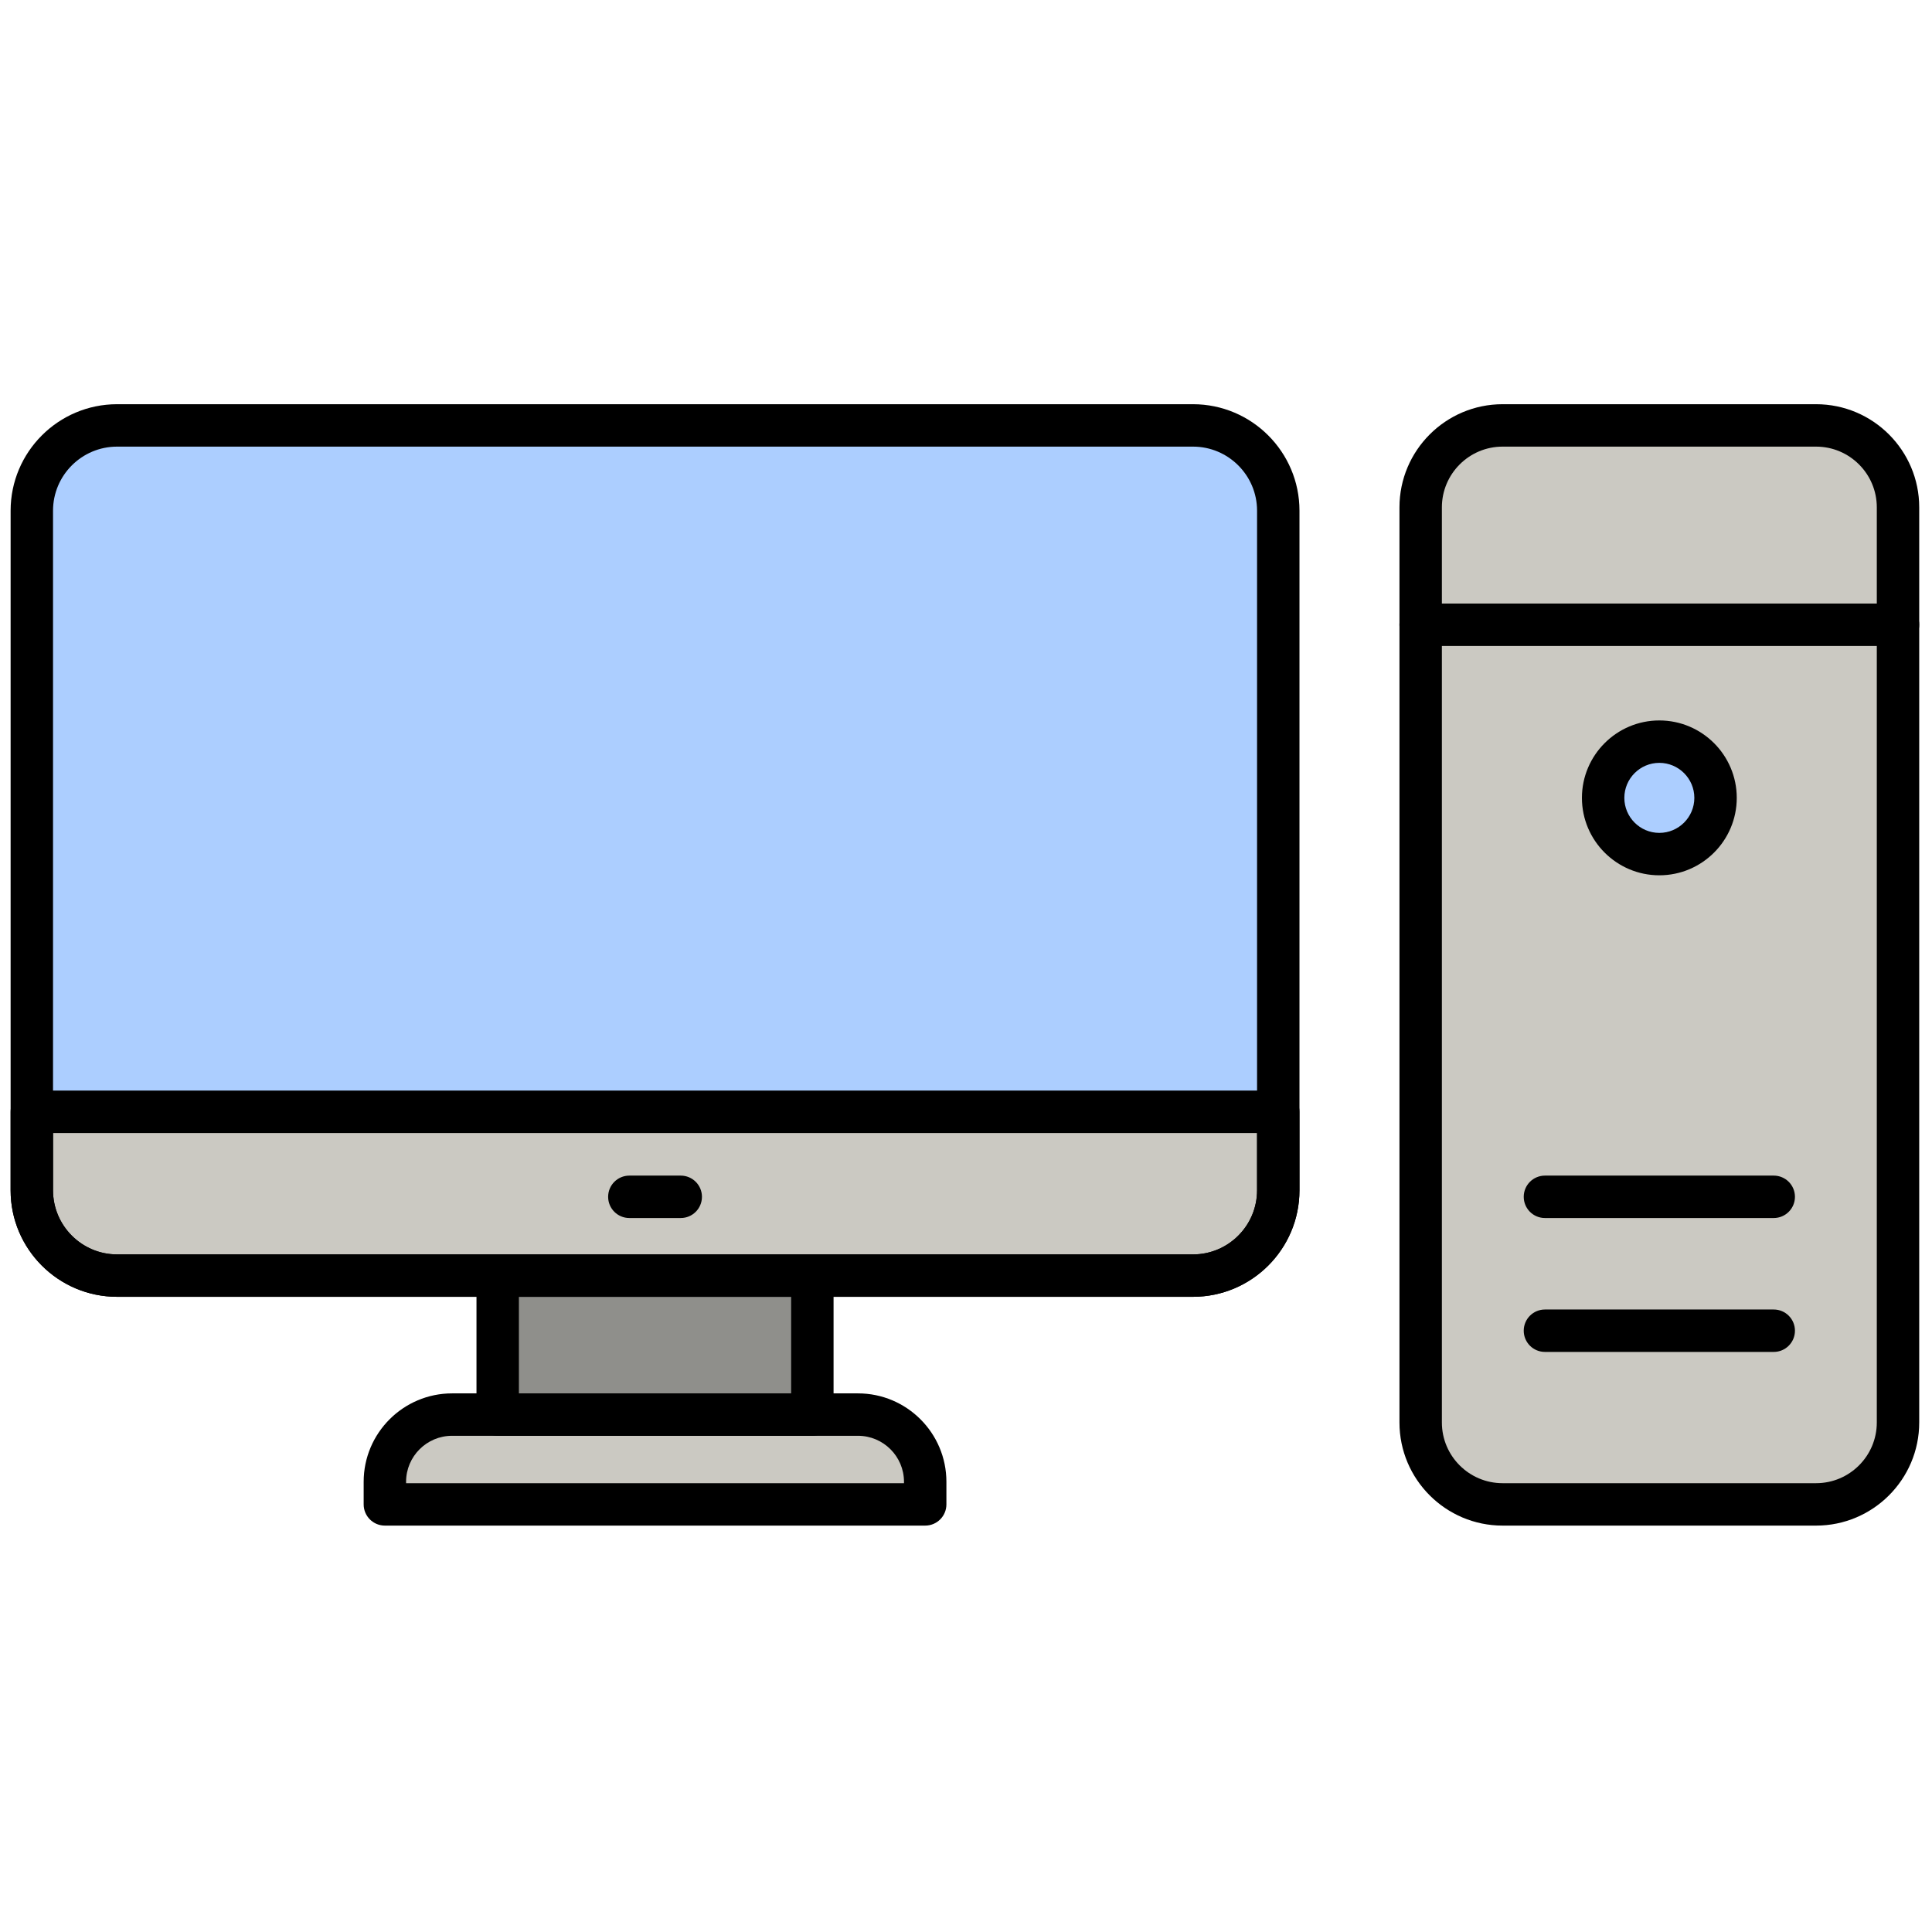
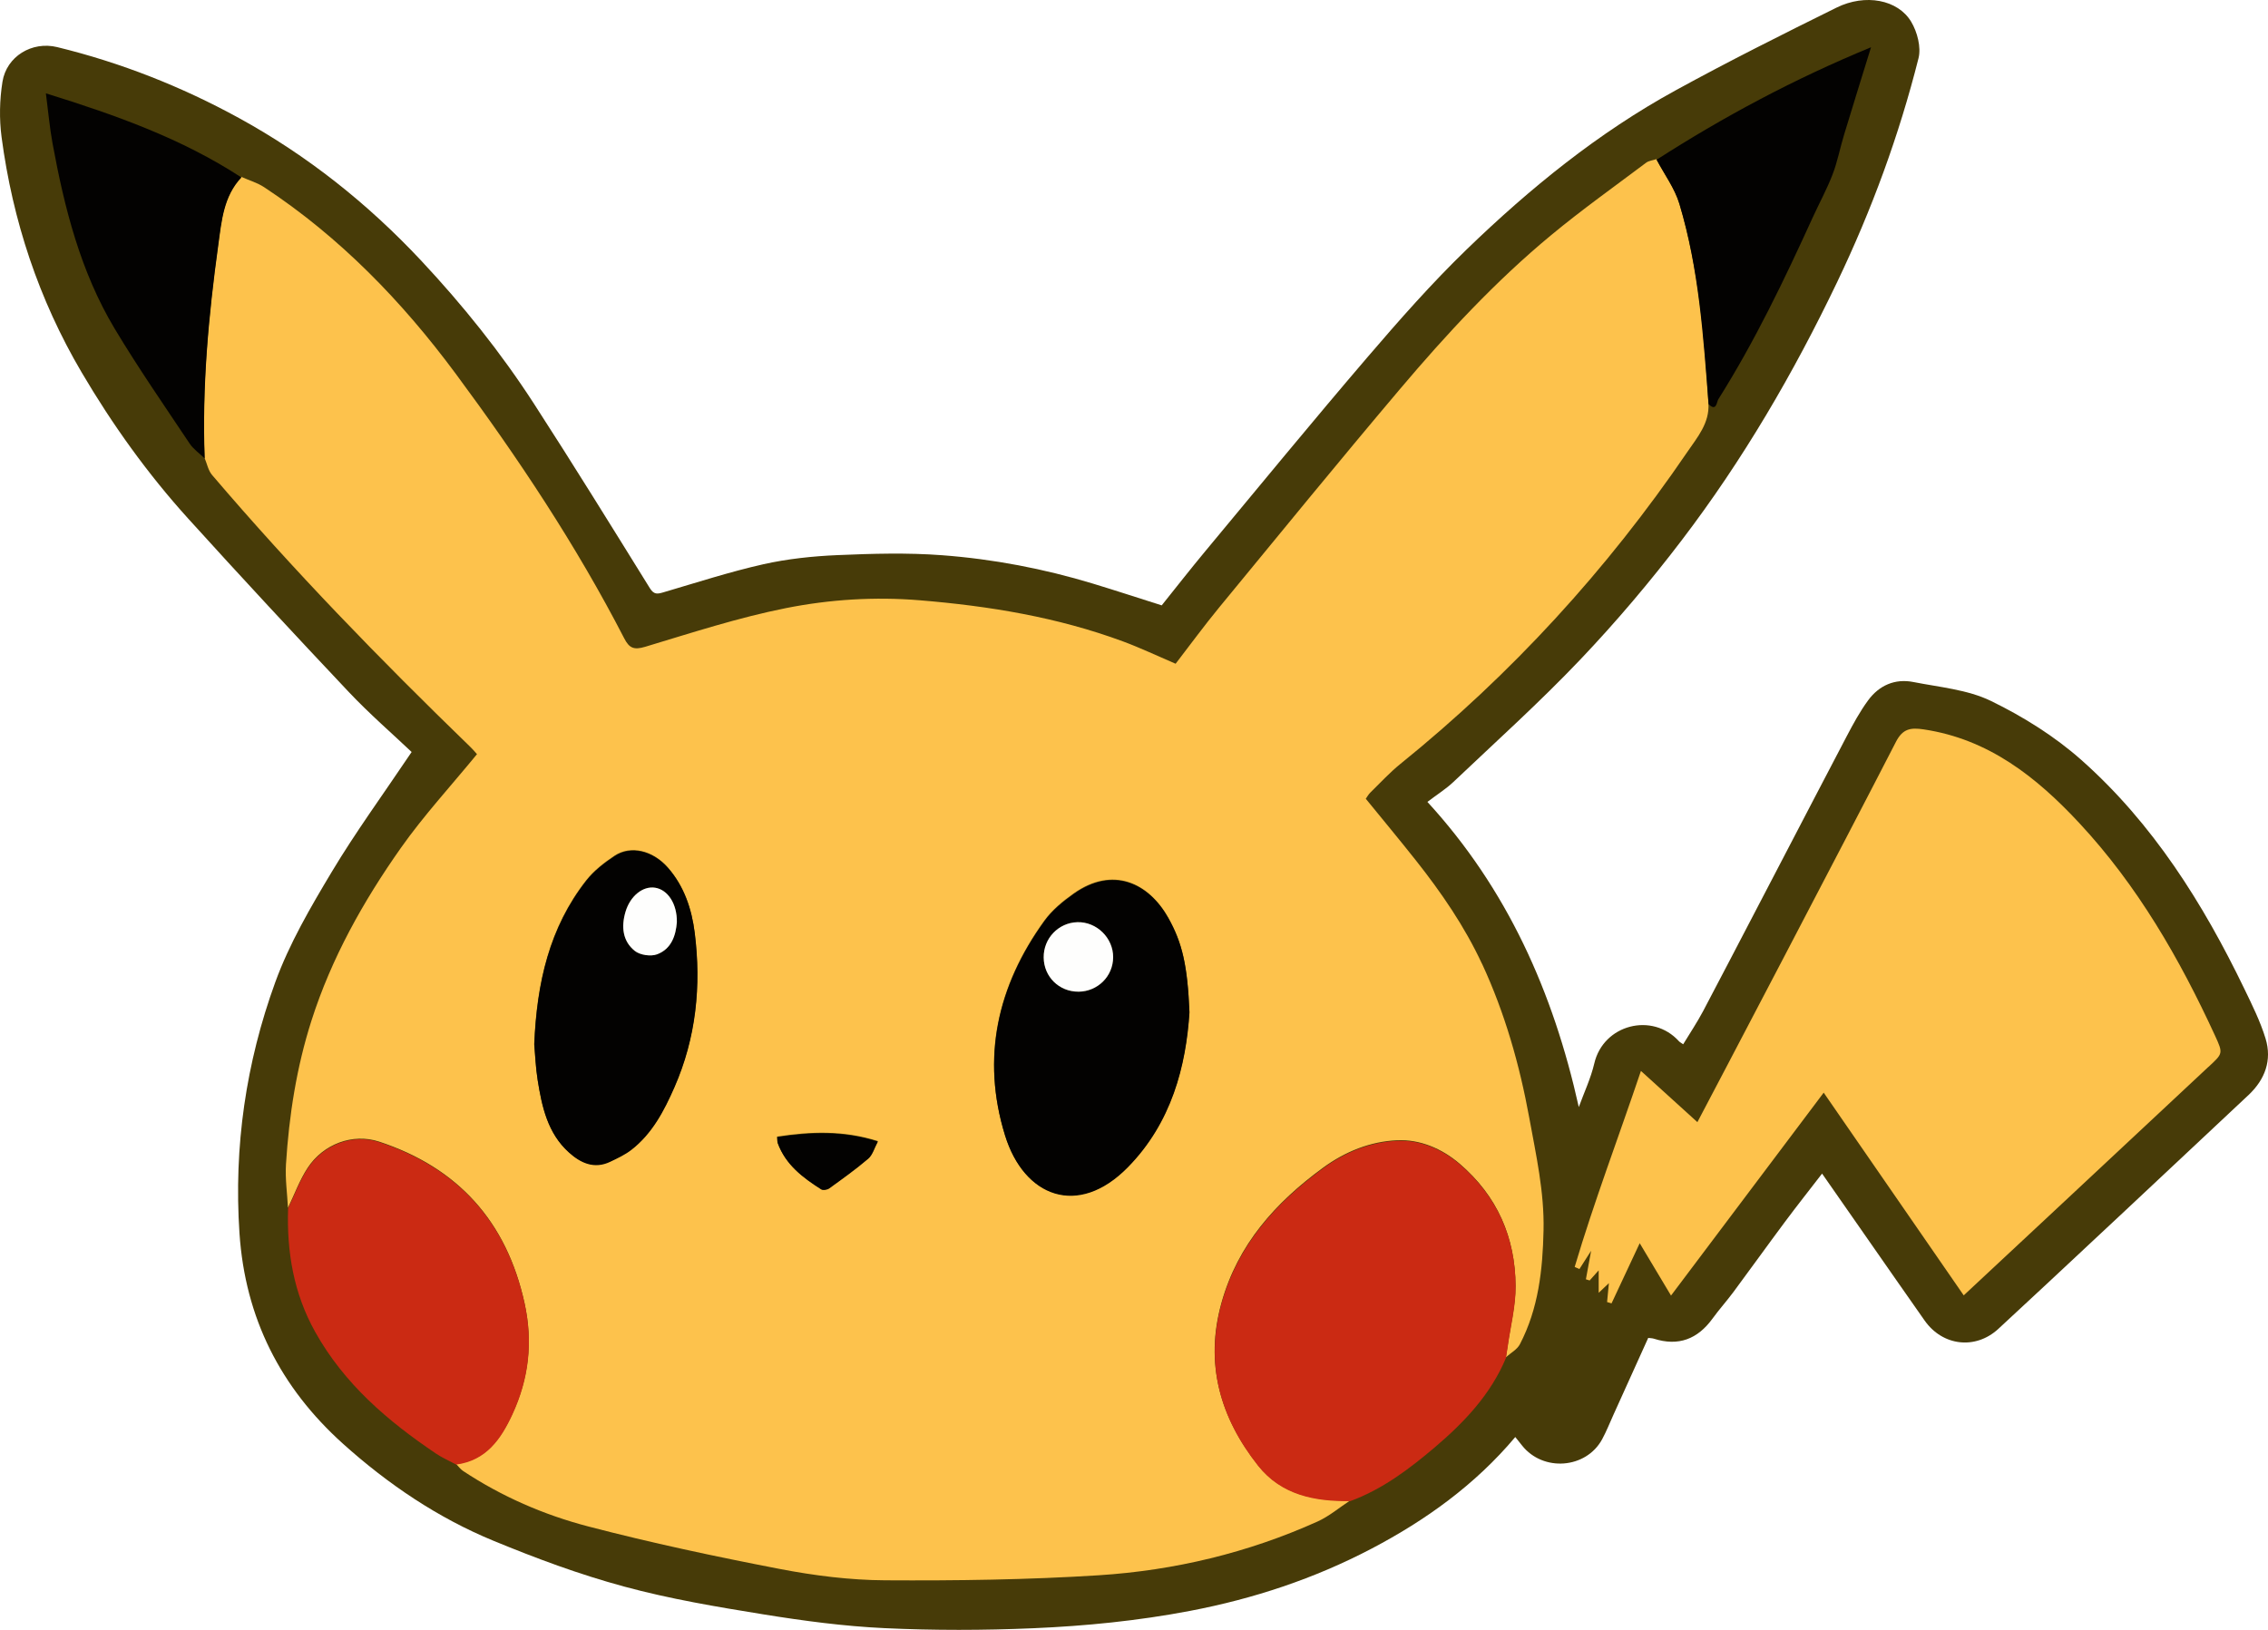
- <svg xmlns="http://www.w3.org/2000/svg" version="1.1" width="256" height="256" viewBox="0 0 256 256" xml:space="preserve">
+ <svg xmlns="http://www.w3.org/2000/svg" id="Layer_2" data-name="Layer 2" viewBox="0 0 909.89 653.96">
  <defs>
- </defs>
-   <g style="stroke: none; stroke-width: 0; stroke-dasharray: none; stroke-linecap: butt; stroke-linejoin: miter; stroke-miterlimit: 10; fill: none; fill-rule: nonzero; opacity: 1;" transform="translate(1.406593 1.406593) scale(2.81 2.81)">
-     <rect x="22.97" y="59.65" rx="0" ry="0" width="14.84" height="6.55" style="stroke: none; stroke-width: 1; stroke-dasharray: none; stroke-linecap: butt; stroke-linejoin: miter; stroke-miterlimit: 10; fill: rgb(143,143,139); fill-rule: nonzero; opacity: 1;" transform=" matrix(1 0 0 1 0 0) " />
-     <path d="M 43.127 70.44 H 17.648 v -1.067 c 0 -1.75 1.419 -3.169 3.169 -3.169 h 19.141 c 1.75 0 3.169 1.419 3.169 3.169 V 70.44 z" style="stroke: none; stroke-width: 1; stroke-dasharray: none; stroke-linecap: butt; stroke-linejoin: miter; stroke-miterlimit: 10; fill: rgb(203,201,194); fill-rule: nonzero; opacity: 1;" transform=" matrix(1 0 0 1 0 0) " stroke-linecap="round" />
-     <path d="M 37.188 59.65 h 18.567 c 2.221 0 4.021 -1.8 4.021 -4.021 V 23.581 c 0 -2.221 -1.8 -4.021 -4.021 -4.021 H 5.021 C 2.8 19.56 1 21.36 1 23.581 V 55.63 c 0 2.221 1.8 4.021 4.021 4.021 H 37.188" style="stroke: none; stroke-width: 1; stroke-dasharray: none; stroke-linecap: butt; stroke-linejoin: miter; stroke-miterlimit: 10; fill: rgb(172,206,255); fill-rule: nonzero; opacity: 1;" transform=" matrix(1 0 0 1 0 0) " stroke-linecap="round" />
-     <path d="M 37.807 67.204 H 22.968 c -0.552 0 -1 -0.447 -1 -1 V 59.65 c 0 -0.553 0.448 -1 1 -1 h 14.838 c 0.552 0 1 0.447 1 1 v 6.554 C 38.807 66.757 38.359 67.204 37.807 67.204 z M 23.968 65.204 h 12.838 V 60.65 H 23.968 V 65.204 z" style="stroke: none; stroke-width: 1; stroke-dasharray: none; stroke-linecap: butt; stroke-linejoin: miter; stroke-miterlimit: 10; fill: rgb(0,0,0); fill-rule: nonzero; opacity: 1;" transform=" matrix(1 0 0 1 0 0) " stroke-linecap="round" />
-     <path d="M 43.127 71.439 H 17.648 c -0.552 0 -1 -0.447 -1 -1 v -1.066 c 0 -2.299 1.871 -4.169 4.169 -4.169 h 19.141 c 2.299 0 4.169 1.87 4.169 4.169 v 1.066 C 44.127 70.992 43.68 71.439 43.127 71.439 z M 18.648 69.439 h 23.479 v -0.066 c 0 -1.196 -0.973 -2.169 -2.169 -2.169 H 20.817 c -1.196 0 -2.169 0.973 -2.169 2.169 V 69.439 z" style="stroke: none; stroke-width: 1; stroke-dasharray: none; stroke-linecap: butt; stroke-linejoin: miter; stroke-miterlimit: 10; fill: rgb(0,0,0); fill-rule: nonzero; opacity: 1;" transform=" matrix(1 0 0 1 0 0) " stroke-linecap="round" />
-     <path d="M 55.754 59.65 H 37.188 H 5.021 C 2.8 59.65 1 57.85 1 55.63 v -3.704 h 58.775 v 3.704 C 59.775 57.85 57.975 59.65 55.754 59.65" style="stroke: none; stroke-width: 1; stroke-dasharray: none; stroke-linecap: butt; stroke-linejoin: miter; stroke-miterlimit: 10; fill: rgb(203,201,194); fill-rule: nonzero; opacity: 1;" transform=" matrix(1 0 0 1 0 0) " stroke-linecap="round" />
-     <path d="M 85.137 70.44 H 70.353 c -2.133 0 -3.863 -1.73 -3.863 -3.863 V 23.423 c 0 -2.133 1.73 -3.863 3.863 -3.863 h 14.784 c 2.133 0 3.863 1.73 3.863 3.863 v 43.153 C 89 68.71 87.27 70.44 85.137 70.44 z" style="stroke: none; stroke-width: 1; stroke-dasharray: none; stroke-linecap: butt; stroke-linejoin: miter; stroke-miterlimit: 10; fill: rgb(203,201,194); fill-rule: nonzero; opacity: 1;" transform=" matrix(1 0 0 1 0 0) " stroke-linecap="round" />
-     <path d="M 85.137 71.439 H 70.354 c -2.682 0 -4.863 -2.182 -4.863 -4.862 V 23.423 c 0 -2.682 2.182 -4.863 4.863 -4.863 h 14.783 c 2.682 0 4.863 2.182 4.863 4.863 v 43.154 C 90 69.258 87.818 71.439 85.137 71.439 z M 70.354 20.56 c -1.579 0 -2.863 1.285 -2.863 2.863 v 43.154 c 0 1.578 1.284 2.862 2.863 2.862 h 14.783 c 1.579 0 2.863 -1.284 2.863 -2.862 V 23.423 c 0 -1.579 -1.284 -2.863 -2.863 -2.863 H 70.354 z" style="stroke: none; stroke-width: 1; stroke-dasharray: none; stroke-linecap: butt; stroke-linejoin: miter; stroke-miterlimit: 10; fill: rgb(0,0,0); fill-rule: nonzero; opacity: 1;" transform=" matrix(1 0 0 1 0 0) " stroke-linecap="round" />
-     <circle cx="77.741" cy="37.121" r="2.651" style="stroke: none; stroke-width: 1; stroke-dasharray: none; stroke-linecap: butt; stroke-linejoin: miter; stroke-miterlimit: 10; fill: rgb(172,206,255); fill-rule: nonzero; opacity: 1;" transform="  matrix(1 0 0 1 0 0) " />
-     <path d="M 77.745 40.774 c -2.013 0 -3.65 -1.638 -3.65 -3.651 s 1.638 -3.651 3.65 -3.651 c 2.014 0 3.651 1.638 3.651 3.651 S 79.759 40.774 77.745 40.774 z M 77.745 35.472 c -0.91 0 -1.65 0.741 -1.65 1.651 s 0.74 1.651 1.65 1.651 s 1.651 -0.741 1.651 -1.651 S 78.655 35.472 77.745 35.472 z" style="stroke: none; stroke-width: 1; stroke-dasharray: none; stroke-linecap: butt; stroke-linejoin: miter; stroke-miterlimit: 10; fill: rgb(0,0,0); fill-rule: nonzero; opacity: 1;" transform=" matrix(1 0 0 1 0 0) " stroke-linecap="round" />
-     <path d="M 89 29.96 H 66.49 c -0.553 0 -1 -0.448 -1 -1 s 0.447 -1 1 -1 H 89 c 0.553 0 1 0.448 1 1 S 89.553 29.96 89 29.96 z" style="stroke: none; stroke-width: 1; stroke-dasharray: none; stroke-linecap: butt; stroke-linejoin: miter; stroke-miterlimit: 10; fill: rgb(0,0,0); fill-rule: nonzero; opacity: 1;" transform=" matrix(1 0 0 1 0 0) " stroke-linecap="round" />
-     <path d="M 83.14 56.935 H 72.351 c -0.553 0 -1 -0.447 -1 -1 s 0.447 -1 1 -1 H 83.14 c 0.553 0 1 0.447 1 1 S 83.692 56.935 83.14 56.935 z" style="stroke: none; stroke-width: 1; stroke-dasharray: none; stroke-linecap: butt; stroke-linejoin: miter; stroke-miterlimit: 10; fill: rgb(0,0,0); fill-rule: nonzero; opacity: 1;" transform=" matrix(1 0 0 1 0 0) " stroke-linecap="round" />
-     <path d="M 83.14 63.249 H 72.351 c -0.553 0 -1 -0.447 -1 -1 s 0.447 -1 1 -1 H 83.14 c 0.553 0 1 0.447 1 1 S 83.692 63.249 83.14 63.249 z" style="stroke: none; stroke-width: 1; stroke-dasharray: none; stroke-linecap: butt; stroke-linejoin: miter; stroke-miterlimit: 10; fill: rgb(0,0,0); fill-rule: nonzero; opacity: 1;" transform=" matrix(1 0 0 1 0 0) " stroke-linecap="round" />
-     <path d="M 31.6 56.935 h -2.424 c -0.552 0 -1 -0.447 -1 -1 s 0.448 -1 1 -1 H 31.6 c 0.552 0 1 0.447 1 1 S 32.152 56.935 31.6 56.935 z" style="stroke: none; stroke-width: 1; stroke-dasharray: none; stroke-linecap: butt; stroke-linejoin: miter; stroke-miterlimit: 10; fill: rgb(0,0,0); fill-rule: nonzero; opacity: 1;" transform=" matrix(1 0 0 1 0 0) " stroke-linecap="round" />
-     <path d="M 55.755 60.65 H 5.021 C 2.252 60.65 0 58.398 0 55.63 V 23.581 c 0 -2.769 2.252 -5.021 5.021 -5.021 h 50.734 c 2.769 0 5.021 2.252 5.021 5.021 V 55.63 C 60.775 58.398 58.523 60.65 55.755 60.65 z M 5.021 20.56 C 3.355 20.56 2 21.915 2 23.581 V 55.63 c 0 1.665 1.355 3.021 3.021 3.021 h 50.734 c 1.665 0 3.021 -1.355 3.021 -3.021 V 23.581 c 0 -1.666 -1.355 -3.021 -3.021 -3.021 H 5.021 z" style="stroke: none; stroke-width: 1; stroke-dasharray: none; stroke-linecap: butt; stroke-linejoin: miter; stroke-miterlimit: 10; fill: rgb(0,0,0); fill-rule: nonzero; opacity: 1;" transform=" matrix(1 0 0 1 0 0) " stroke-linecap="round" />
-     <path d="M 55.755 60.65 H 5.021 C 2.252 60.65 0 58.398 0 55.63 v -3.704 c 0 -0.553 0.448 -1 1 -1 h 58.775 c 0.553 0 1 0.447 1 1 v 3.704 C 60.775 58.398 58.523 60.65 55.755 60.65 z M 2 52.926 v 2.704 c 0 1.665 1.355 3.021 3.021 3.021 h 50.734 c 1.665 0 3.021 -1.355 3.021 -3.021 v -2.704 H 2 z" style="stroke: none; stroke-width: 1; stroke-dasharray: none; stroke-linecap: butt; stroke-linejoin: miter; stroke-miterlimit: 10; fill: rgb(0,0,0); fill-rule: nonzero; opacity: 1;" transform=" matrix(1 0 0 1 0 0) " stroke-linecap="round" />
+     <style>
+       .cls-1 {
+         fill: #473b08;
+       }
+ 
+       .cls-2 {
+         fill: #030201;
+       }
+ 
+       .cls-3 {
+         fill: #cb2a13;
+       }
+ 
+       .cls-4 {
+         fill: #fdc24c;
+       }
+ 
+       .cls-5 {
+         fill: #fefefd;
+       }
+     </style>
+   </defs>
+   <g id="Layer_1-2" data-name="Layer 1">
+     <g>
+       <path class="cls-1" d="M633.41,444.16c2.11-5.81,4.8-11.49,6.2-17.47,3.66-15.67,23.32-20.65,33.97-8.89,.33,.36,.8,.59,1.69,1.21,2.72-4.49,5.59-8.76,7.99-13.29,7.95-14.96,46.23-88.65,57.67-110.41,2.58-4.9,5.25-9.83,8.52-14.28,4.41-6.02,10.77-8.84,18.18-7.37,10.51,2.08,21.73,3.03,31.13,7.6,12.93,6.29,25.59,14.21,36.32,23.74,28.67,25.46,48.76,57.47,65.33,91.78,3.14,6.51,6.4,13.06,8.5,19.93,2.65,8.67-.21,16.4-6.76,22.59-8.69,8.21-88.4,82.92-100.55,94-9.14,8.33-22.26,6.8-29.46-3.43-12.68-18.03-39.76-57.06-41.15-58.97-5.17,6.71-10.17,13.02-14.97,19.47-6.93,9.3-13.68,18.73-20.59,28.04-2.68,3.62-5.72,6.98-8.36,10.63-6,8.28-13.71,11.26-23.58,8.1-.63-.2-1.32-.19-2.25-.31l-13.94,30.82c-1.5,3.31-2.83,6.7-4.56,9.88-6.45,11.82-23.66,13.12-32.09,2.5-.86-1.08-1.72-2.15-2.74-3.43-16.1,19.16-35.93,33.38-57.65,44.78-22.94,12.03-47.27,20.11-72.89,24.99-20.84,3.97-41.78,6.05-62.82,6.95-19.89,.86-39.88,.9-59.77-.04-16.2-.76-32.39-2.92-48.42-5.51-18.78-3.03-37.64-6.2-55.96-11.17s-35.23-11.3-52.3-18.32c-22.44-9.23-42.48-22.78-60.49-38.98-25.02-22.51-39.26-50.39-41.54-84.52-2.31-34.7,2.6-68.33,14.37-100.69,5.63-15.47,14.15-30.06,22.66-44.26,9.58-15.99,20.63-31.1,32.04-48.09-7.74-7.35-16.93-15.31-25.23-24.1-21.67-22.95-43.15-46.09-64.34-69.48-16.34-18.03-30.49-37.8-42.83-58.77C15.54,120.17,5.07,88.53,.63,55c-.96-7.27-.8-14.94,.36-22.19,1.63-10.18,11.84-16.38,21.95-13.91,25.53,6.23,49.82,15.8,72.87,28.43,27.46,15.05,51.64,34.28,73.05,57.13,16.78,17.91,32.07,36.99,45.38,57.56,15.82,24.45,31.13,49.24,46.48,73.99,1.66,2.68,3.08,2.34,5.48,1.64,13.3-3.9,26.51-8.2,40.01-11.24,9.71-2.18,19.79-3.24,29.75-3.67,13.97-.6,28.05-1.01,41.97,.04,20.56,1.54,40.84,5.41,60.63,11.42,9.06,2.75,18.06,5.71,27.5,8.7,5.65-7.04,11.5-14.54,17.57-21.84,21.61-26,43.06-52.14,65.05-77.82,12.73-14.86,25.72-29.61,39.76-43.19,25.36-24.52,52.7-46.76,83.76-63.78,21.23-11.64,42.9-22.5,64.61-33.22,11.5-5.68,24.63-3.23,29.95,5.71,2.43,4.08,4.03,10.19,2.92,14.6-7.8,30.97-18.76,60.81-32.58,89.7-17.51,36.62-37.85,71.47-62.42,103.71-12.69,16.66-26.3,32.75-40.73,47.92-16.22,17.07-33.79,32.86-50.88,49.08-2.87,2.73-6.3,4.86-10.41,7.99,31.99,34.88,50.47,76.27,60.72,122.41Z" />
+       <path class="cls-1" d="M787.88,519.98c3.19-2.89,5.91-5.28,8.56-7.76l89.63-83.94c5.81-5.42,5.95-5.32,2.59-12.63-14.23-30.9-31.09-60.17-54.4-85.2-17.16-18.42-36.38-33.72-62.47-37.6-5.17-.77-8.37-.33-11.1,4.99-20.7,40.29-73.83,141.61-79.66,152.6l-22.65-20.55c-9.11,26.97-18.82,52.49-26.58,78.65l1.9,.85,4.7-7.34-2.1,11.45,1.5,.47,3.63-4.06v9.02l4.1-3.89-.73,7.59,1.79,.53,11.3-24.14,12.56,21.01,61.25-81.42,56.18,81.34Z" />
+       <path class="cls-4" d="M594.54,386.7c-6.97-15-16.29-28.56-26.52-41.49-6.54-8.26-13.28-16.36-20.09-24.72,.59-.82,1.09-1.75,1.8-2.45,3.97-3.88,7.75-8.01,12.05-11.49,44.58-36.02,82.86-77.82,115.13-125.17,4.06-5.95,8.97-11.61,8.49-19.48-1.65-27.05-3.84-54.14-11.69-80.27-1.89-6.28-6.05-11.87-9.17-17.77-1.4,.47-3.05,.6-4.17,1.45-12.75,9.58-25.77,18.85-38.04,29.01-22.39,18.53-42.12,39.83-60.84,61.98-24.42,28.89-48.34,58.2-72.37,87.43-6.13,7.46-11.84,15.28-17.48,22.59-7.39-3.16-14.12-6.36-21.07-8.94-26.32-9.74-53.67-14.23-81.57-16.52-18.14-1.49-36.12-.35-53.68,3.14-19.1,3.8-37.78,9.89-56.48,15.52-4.53,1.36-6.39,.55-8.42-3.4-19.31-37.45-42.58-72.4-67.61-106.19-21.53-29.07-46.45-54.78-76.81-74.8-2.77-1.83-6.12-2.79-9.2-4.16-7.19,7.59-7.97,17.59-9.27,27.03-3.92,28.41-6.55,56.96-5.47,85.71,.98,2.31,1.47,5.05,3.02,6.87,32.55,38.18,67.47,74.11,103.49,109,1.32,1.28,2.5,2.71,2.79,3.03-10.55,12.88-21.38,24.63-30.51,37.58-15.09,21.4-27.88,44.21-35.91,69.37-5.98,18.73-8.98,38.03-10.21,57.59-.36,5.78,.5,11.65,.8,17.47,2.61-5.4,4.67-11.15,7.94-16.11,6.24-9.45,18-13.94,28.61-10.45,31.65,10.43,51.15,31.98,58.35,64.8,3.41,15.55,1.7,30.24-4.92,44.51-4.59,9.91-10.5,18.45-22.52,20.06,.94,.95,1.75,2.1,2.84,2.82,15.45,10.22,32.38,17.58,50.11,22.21,25.38,6.63,51.1,12.1,76.87,17.07,13.89,2.68,28.17,4.48,42.29,4.56,28.56,.17,57.19-.21,85.68-2.02,30.38-1.94,59.87-9,87.78-21.56,4.68-2.11,8.74-5.59,13.09-8.44-14.2,.23-27.66-2.41-36.93-14.12-15.24-19.23-21.49-40.87-14.67-65.26,6.53-23.34,21.58-40.13,40.68-54.11,9-6.59,19.04-10.56,29.7-11.06,9.12-.43,17.95,3.23,25.21,9.45,15.01,12.86,22.27,29.48,22.37,48.96,.04,8.03-2.05,16.07-3.17,24.1-.21,1.53-.47,3.05-.71,4.58,1.91-1.73,4.51-3.09,5.63-5.24,7.46-14.31,9.15-29.88,9.49-45.75,.33-15.35-3.01-30.2-5.73-45.12-3.9-21.34-9.81-42.11-18.96-61.82Zm-324.04,49.46c-4.13,9.4-8.9,18.53-17.24,25.01-2.55,1.98-5.58,3.38-8.52,4.79-6.43,3.07-11.88,.48-16.55-3.73-8.52-7.67-10.81-18.27-12.51-28.95-.82-5.11-1-10.32-1.37-14.35,1.02-24.67,6.07-46.84,20.89-65.74,3.04-3.87,7.17-7.08,11.31-9.83,6.52-4.34,15.38-2.16,21.39,4.67,6.56,7.45,9.58,16.64,10.77,26.08,2.68,21.29,.56,42.2-8.17,62.06Zm77.8,28.55c-4.98,4.27-10.35,8.09-15.67,11.93-.79,.57-2.49,.86-3.21,.4-7.36-4.68-14.27-9.87-17.43-18.52-.22-.6-.13-1.3-.23-2.47,13.38-2.04,26.44-2.61,40.39,1.79-1.42,2.64-2.1,5.37-3.85,6.87Zm104.13,3.45c-19.99,20.35-41.63,11.91-49.25-12.73-9.61-31.07-3.07-59.95,15.8-86.04,3.08-4.26,7.42-7.83,11.76-10.9,15.73-11.13,30.09-4.28,37.94,9.7,5.64,10.05,7.7,19.15,8.48,37.81-1.39,21.47-7.09,44.21-24.73,62.16Zm433.58-40.1c-29.91,27.94-94.99,88.81-98.19,91.7l-56.18-81.34-61.25,81.42-12.56-21.01-11.3,24.14-1.79-.53,.73-7.59-4.1,3.89v-9.02l-3.63,4.06-1.5-.47,2.1-11.45-4.7,7.34-1.9-.85c7.77-26.16,17.48-51.68,26.58-78.65l22.65,20.55c5.83-11,58.96-112.32,79.66-152.6,2.73-5.31,5.92-5.76,11.1-4.99,26.09,3.88,45.31,19.17,62.47,37.6,23.31,25.03,40.17,54.3,54.4,85.2,3.37,7.32,3.22,7.21-2.59,12.63Z" />
+       <path class="cls-3" d="M541.7,602.31c-14.2,.23-27.66-2.41-36.93-14.12-15.24-19.23-21.49-40.87-14.67-65.26,6.53-23.34,21.58-40.13,40.68-54.11,9-6.59,19.04-10.56,29.7-11.06,9.12-.43,17.95,3.23,25.21,9.45,15.01,12.86,22.27,29.48,22.37,48.96,.04,8.03-2.05,16.07-3.17,24.1-.21,1.53-.47,3.05-.71,4.58-6.11,14.64-16.74,25.84-28.5,35.83-10.26,8.71-21.08,16.91-33.98,21.64Zm-415.27-67.91c11.65,20.86,29.13,35.81,48.53,48.87,2.53,1.7,5.38,2.93,8.08,4.38,12.02-1.61,17.93-10.15,22.52-20.06,6.61-14.26,8.33-28.95,4.92-44.51-7.2-32.82-26.7-54.37-58.35-64.8-10.6-3.49-22.37,.99-28.61,10.45-3.27,4.96-5.33,10.71-7.94,16.11-.57,17.43,2.21,34.08,10.85,49.55Z" />
+       <path class="cls-2" d="M96.86,71.2c-7.19,7.59-7.97,17.59-9.27,27.03-3.92,28.41-6.55,56.96-5.47,85.71-2.05-1.99-4.52-3.69-6.07-6.01-10.17-15.26-20.64-30.35-30.06-46.07-13.69-22.84-20.13-48.34-24.9-74.27-1.18-6.41-1.74-12.93-2.68-20.14,27.94,8.69,54.51,18.11,78.44,33.75Zm592.5,89.02c14.64-23.23,26.47-47.93,37.84-72.88,2.64-5.79,5.72-11.4,8-17.33,1.97-5.12,2.99-10.59,4.59-15.86,3.44-11.35,6.97-22.67,10.84-35.19-30.98,12.77-59.08,27.84-86.03,45.13,3.12,5.91,7.28,11.5,9.17,17.77,7.85,26.13,9.57,53.25,11.69,80.27,3.13,3.25,3.27-.91,3.9-1.92Zm-220.63,208.19c-7.85-13.98-22.2-20.83-37.94-9.7-4.34,3.07-8.68,6.64-11.76,10.9-18.87,26.09-25.41,54.97-15.8,86.04,7.62,24.64,29.26,33.09,49.25,12.73,17.63-17.95,23.34-40.69,24.73-62.16-.78-18.66-2.84-27.76-8.48-37.81Zm-50.02,15.8c-.1-7.69,5.93-14,13.55-14.19,7.72-.19,14.35,6.31,14.32,14.05s-6.26,13.79-13.92,13.84-13.86-5.95-13.95-13.69Zm-202.98,49.28c1.71,10.68,3.99,21.28,12.51,28.95,4.67,4.21,10.12,6.8,16.55,3.73,2.94-1.4,5.97-2.81,8.52-4.79,8.35-6.48,13.11-15.61,17.24-25.01,8.73-19.86,10.85-40.76,8.17-62.06-1.19-9.44-4.2-18.63-10.77-26.08-6.01-6.83-14.87-9.01-21.39-4.67-4.14,2.75-8.27,5.96-11.31,9.83-14.83,18.89-19.88,41.06-20.89,65.74,.37,4.03,.55,9.24,1.37,14.35Zm47.89-50.59c-2.54,.95-6.84,.32-8.94-1.35-4.94-3.93-5.5-9.77-3.75-15.69,1.89-6.38,6.99-10.44,11.87-9.68,5.09,.79,8.85,6.45,8.73,13.84-.39,5.19-2.1,10.7-7.92,12.88Zm48.42,75.84c3.16,8.66,10.07,13.84,17.43,18.52,.72,.46,2.42,.17,3.21-.4,5.32-3.85,10.69-7.67,15.67-11.93,1.74-1.5,2.43-4.23,3.85-6.87-13.95-4.4-27.01-3.83-40.39-1.79,.1,1.17,.02,1.87,.23,2.47Z" />
+       <path class="cls-5" d="M432.66,397.9c-7.75,.04-13.86-5.95-13.95-13.69-.1-7.69,5.93-14,13.55-14.19,7.72-.19,14.35,6.31,14.32,14.05s-6.26,13.79-13.92,13.84Zm-169.85-41.71c-4.89-.76-9.98,3.3-11.87,9.68-1.75,5.92-1.2,11.75,3.75,15.69,2.1,1.67,6.4,2.3,8.94,1.35,5.81-2.17,7.52-7.68,7.92-12.88,.12-7.38-3.63-13.04-8.73-13.84Z" />
+     </g>
  </g>
</svg>
